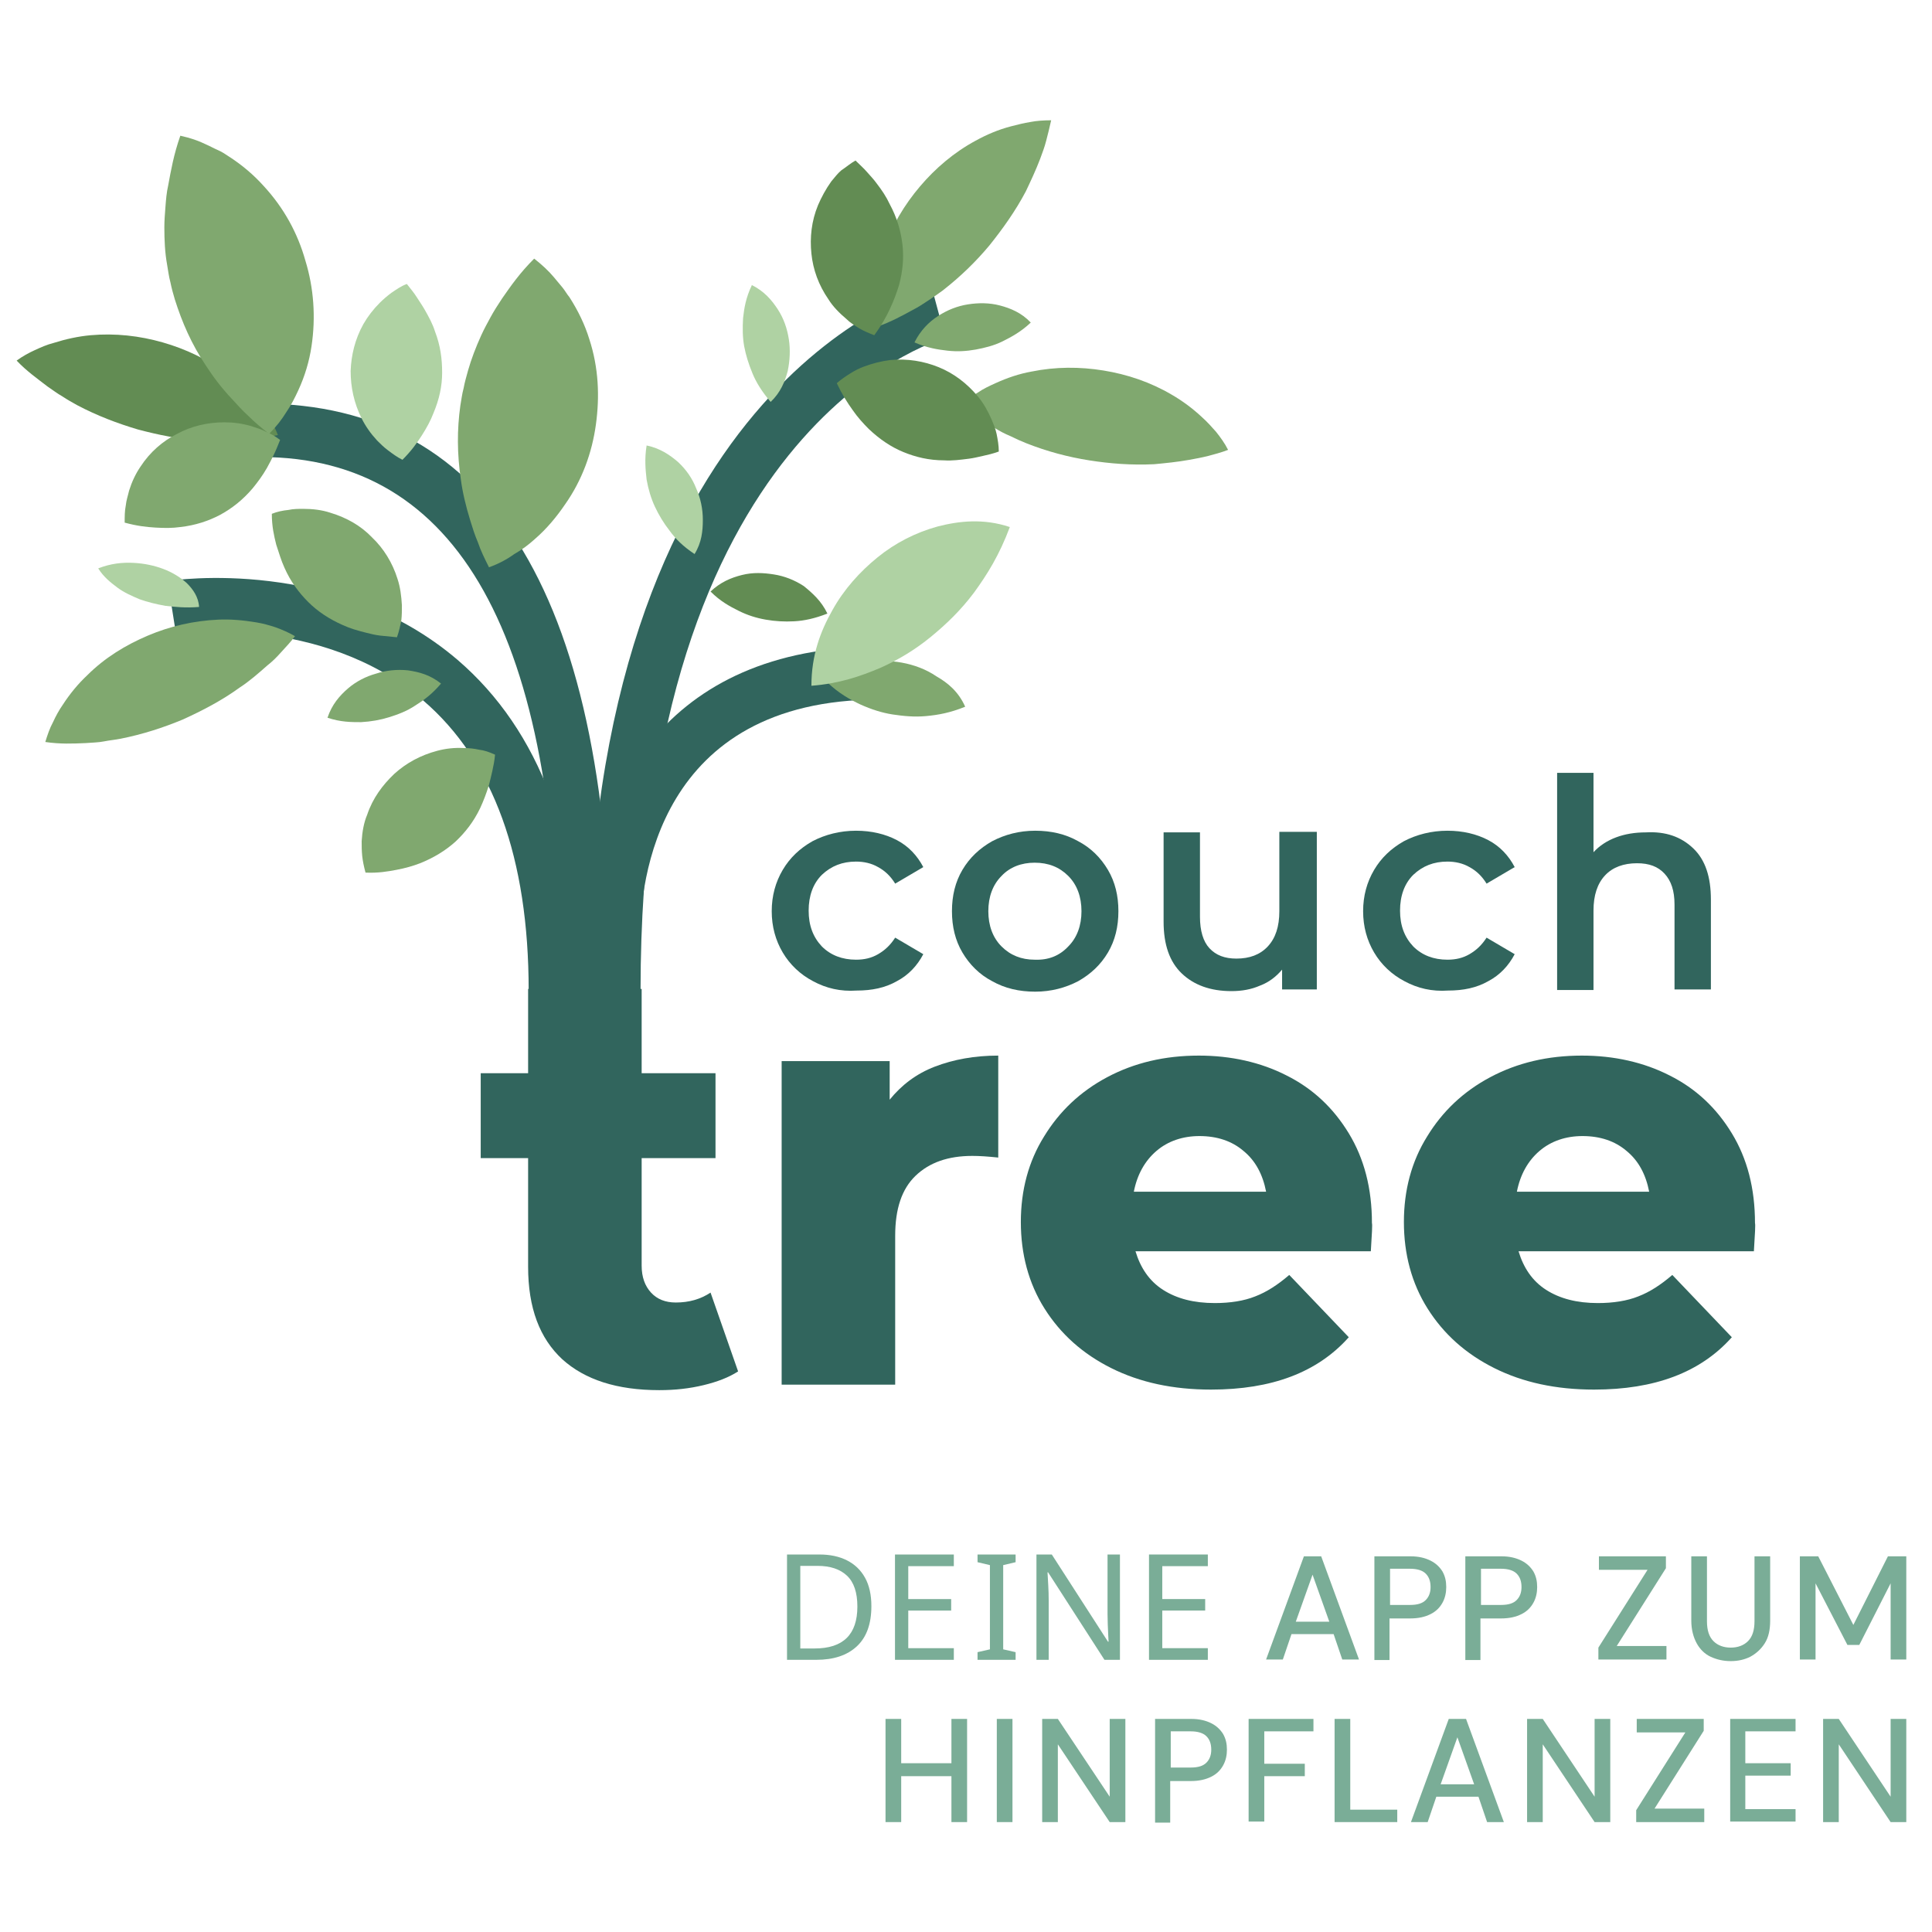
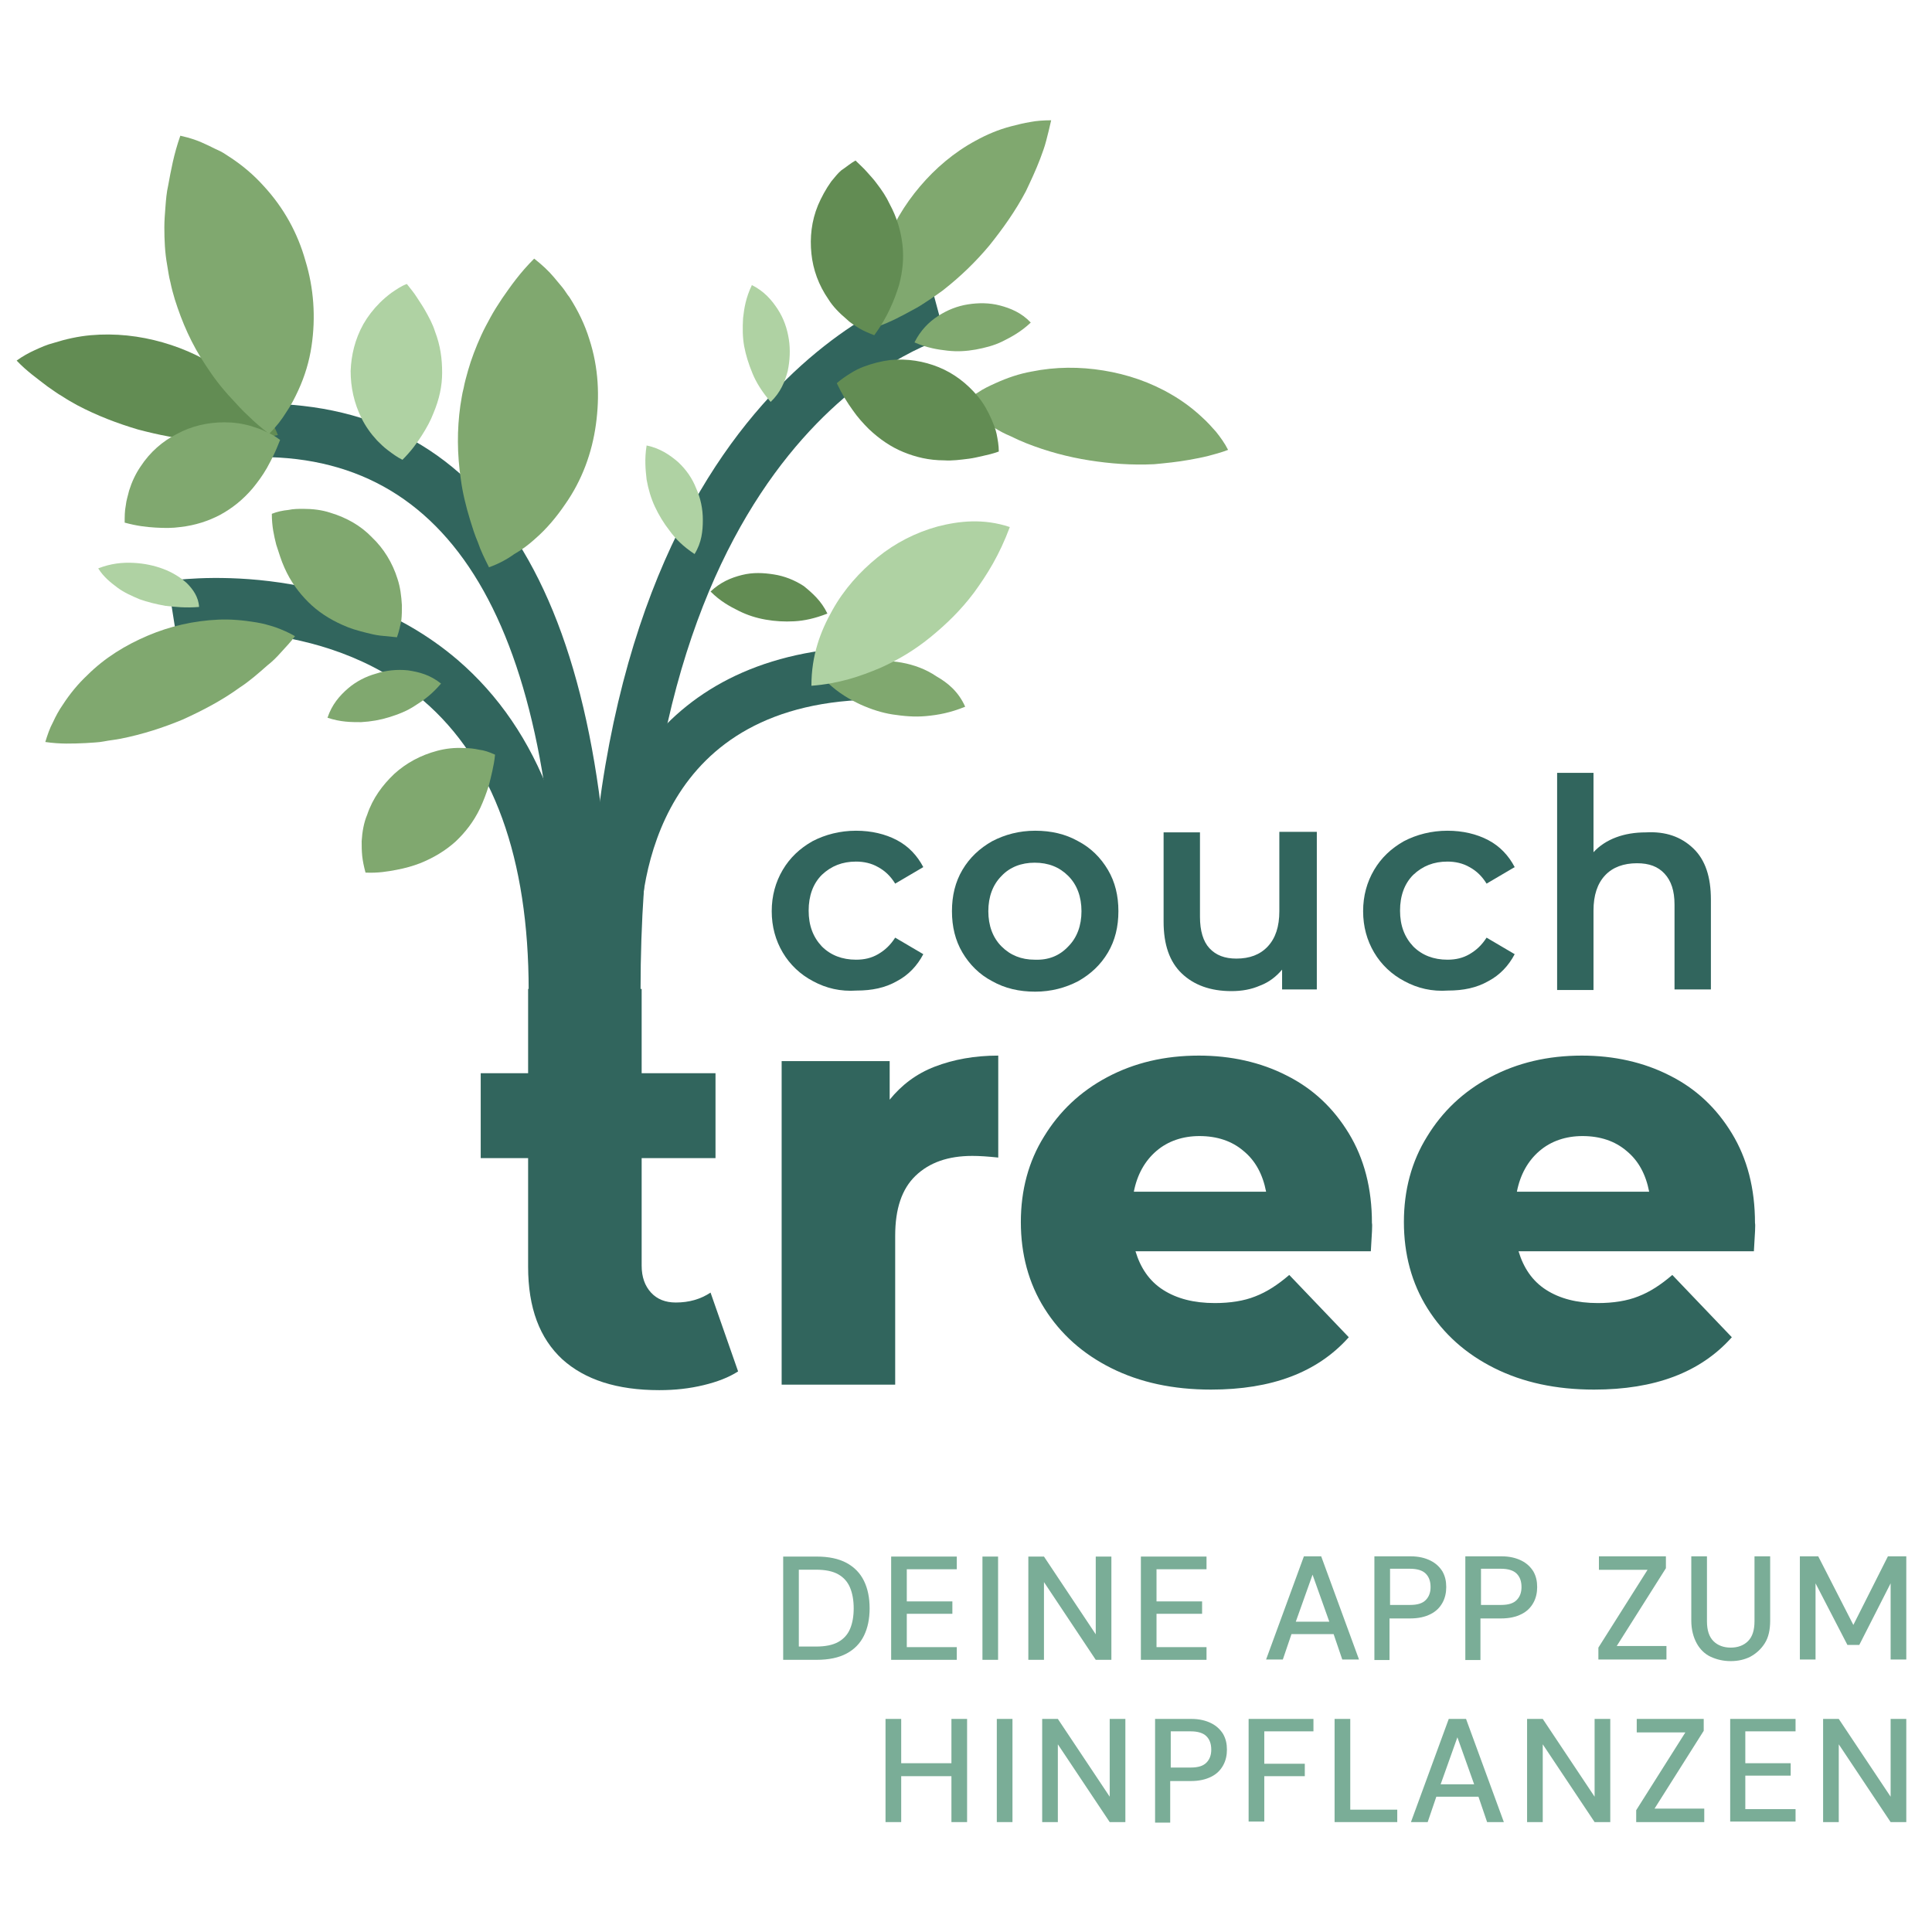
<svg xmlns="http://www.w3.org/2000/svg" version="1.1" x="0px" y="0px" width="1080px" height="1080px" viewBox="0 0 1080 1080" enable-background="new 0 0 1080 1080" xml:space="preserve">
  <g id="Ebene_1">
    <g display="none">
      <path display="inline" fill="#7AAD97" d="M414.281,785.109V744.82h13.078c4.641,0,8.648,0.844,11.602,2.532    c2.953,1.687,5.273,4.007,6.75,6.96s2.32,6.539,2.32,10.758c0,4.008-0.844,7.595-2.32,10.759c-1.477,2.952-3.797,5.273-6.75,6.96    c-2.953,1.688-6.961,2.532-11.602,2.532h-13.078V785.109z M420.399,779.836h6.75c3.586,0,6.539-0.632,8.648-1.687    c2.109-1.266,3.586-2.953,4.641-5.063c0.844-2.32,1.477-4.852,1.477-8.016s-0.422-5.695-1.477-8.016    c-0.844-2.32-2.531-4.008-4.641-5.273s-5.063-1.898-8.648-1.898h-6.75V779.836z" />
      <path display="inline" fill="#7AAD97" d="M458.156,785.109V744.82h6.117v40.289H458.156z" />
      <path display="inline" fill="#7AAD97" d="M476.086,785.109V744.82h25.523v4.852h-19.617v12.445h17.719v4.852h-17.719v13.078    h19.617v4.852h-25.523V785.109z" />
    </g>
    <path fill="#7AAD97" d="M707.754,927.669l21.136-57.676h9.665l21.139,57.676h-9.36l-4.831-14.19h-23.556l-4.83,14.19H707.754z    M724.363,906.53h18.724l-9.363-26.269L724.363,906.53z" />
    <path fill="#7AAD97" d="M768.294,927.669v-57.676h20.233c4.53,0,8.152,0.907,11.171,2.416c3.022,1.511,5.136,3.623,6.647,6.04   c1.51,2.717,2.111,5.436,2.111,8.755c0,3.023-0.602,6.041-2.111,8.76c-1.512,2.717-3.625,4.83-6.647,6.342   c-3.019,1.509-6.641,2.414-11.473,2.414H776.75v23.254h-8.456V927.669z M777.05,897.17h11.176c4.229,0,6.945-0.904,8.757-2.719   c1.812-1.81,2.716-4.224,2.716-7.244c0-3.322-0.904-5.737-2.716-7.548c-1.812-1.815-4.832-2.719-8.757-2.719H777.05V897.17z" />
    <path fill="#7AAD97" d="M819.127,927.669v-57.676h20.231c4.527,0,8.149,0.907,11.171,2.416c3.018,1.511,5.132,3.623,6.644,6.04   c1.509,2.717,2.114,5.436,2.114,8.755c0,3.023-0.605,6.041-2.114,8.76c-1.512,2.717-3.626,4.83-6.644,6.342   c-3.021,1.509-6.644,2.414-11.475,2.414h-11.476v23.254h-8.452V927.669z M827.881,897.17h11.174c4.229,0,6.943-0.904,8.759-2.719   c1.809-1.81,2.716-4.224,2.716-7.244c0-3.322-0.907-5.737-2.716-7.548c-1.815-1.815-4.835-2.719-8.759-2.719h-11.174V897.17z" />
    <g>
      <path fill="#7AAD97" d="M893.506,927.669v-6.643l27.479-43.48h-27.176v-7.553h37.442v6.646l-27.478,43.482h27.784v7.548H893.506z" />
      <path fill="#7AAD97" d="M967.488,928.574c-4.226,0-7.852-0.905-11.171-2.414c-3.321-1.509-6.041-4.226-7.855-7.55    c-1.811-3.319-3.017-7.549-3.017-12.682v-35.936h8.755v36.238c0,5.133,1.21,8.755,3.629,11.174    c2.413,2.414,5.734,3.622,9.659,3.622c3.929,0,7.25-1.208,9.665-3.622c2.414-2.418,3.624-6.041,3.624-11.174v-36.238h8.757v35.936    c0,5.133-0.907,9.362-3.021,12.682c-2.113,3.324-4.828,5.736-8.155,7.55C975.338,927.669,971.716,928.574,967.488,928.574z" />
      <path fill="#7AAD97" d="M1006.14,927.669v-57.676h10.267l19.628,38.352l19.324-38.352h10.27v57.676h-8.758v-42.577l-17.513,34.425    h-6.645l-17.815-34.425v42.577H1006.14z" />
    </g>
    <g>
      <path fill="#7AAD97" d="M495.015,1018.561v-57.676h8.758v24.764h28.082v-24.764h8.756v57.676h-8.756v-25.666h-28.082v25.666    H495.015z" />
      <path fill="#7AAD97" d="M557.221,1018.561v-57.676h8.756v57.676H557.221z" />
      <path fill="#7AAD97" d="M582.585,1018.561v-57.676h8.757l28.991,43.483v-43.483h8.756v57.676h-8.756l-28.991-43.482v43.482    H582.585z" />
      <path fill="#7AAD97" d="M645.698,1018.561v-57.676h20.232c4.527,0,8.15,0.906,11.174,2.416c3.018,1.51,5.132,3.623,6.642,6.039    c1.509,2.717,2.114,5.436,2.114,8.758c0,3.02-0.605,6.037-2.114,8.755c-1.51,2.718-3.624,4.836-6.642,6.342    c-3.023,1.511-6.646,2.418-11.477,2.418h-11.474v23.251h-8.456V1018.561z M654.455,988.065h11.172c4.228,0,6.944-0.907,8.758-2.72    c1.812-1.813,2.716-4.228,2.716-7.247c0-3.322-0.904-5.735-2.716-7.548c-1.813-1.813-4.837-2.717-8.758-2.717h-11.172V988.065z" />
      <path fill="#7AAD97" d="M697.987,1018.561v-57.676h36.235v6.948h-27.478v18.115h22.648v6.946h-22.648v25.364h-8.758V1018.561z" />
      <path fill="#7AAD97" d="M746.046,1018.561v-57.676h8.759v50.731h26.271v6.944H746.046L746.046,1018.561z" />
      <path fill="#7AAD97" d="M788.725,1018.561l21.139-57.676h9.66l21.138,57.676h-9.36l-4.829-14.192h-23.555l-4.833,14.192H788.725z     M805.333,997.425h18.723l-9.363-26.271L805.333,997.425z" />
      <path fill="#7AAD97" d="M853.648,1018.561v-57.676h8.758l28.987,43.483v-43.483h8.758v57.676h-8.758l-28.987-43.482v43.482    H853.648z" />
      <path fill="#7AAD97" d="M914.643,1018.561v-6.643l27.481-43.487h-27.179v-7.546h37.445v6.642l-27.481,43.485h27.783v7.549H914.643    z" />
      <path fill="#7AAD97" d="M967.188,1018.561v-57.676h36.539v6.948h-28.086v17.815h25.366v6.945h-25.366v18.721h28.086v6.944h-36.539    V1018.561z" />
      <path fill="#7AAD97" d="M1019.126,1018.561v-57.676h8.755l28.989,43.483v-43.483h8.758v57.676h-8.758l-28.989-43.482v43.482    H1019.126z" />
    </g>
    <g>
      <path fill="#31655D" d="M325.106,553.729h-29.579c0-73.944-19.718-128.478-58.847-162.061    C179.682,342.681,99.268,354.08,98.344,354.08l-4.621-29.27c3.697-0.616,94.278-13.865,162.06,44.058    C301.69,408.305,325.106,470.542,325.106,553.729z" />
      <path fill="#31655D" d="M358.072,553.729h-29.577c0-337.062,184.551-391.287,192.254-393.444l7.702,28.654    C521.673,190.787,358.072,240.7,358.072,553.729z" />
      <path fill="#31655D" d="M341.743,553.729h-29.578c0-198.108-56.074-298.241-166.374-298.241v-29.886    C275.502,225.602,341.743,335.903,341.743,553.729z" />
      <path fill="#31655D" d="M357.764,524.768h-29.577c0-78.874,42.825-163.293,163.293-163.293v29.577    C367.315,391.052,357.764,493.342,357.764,524.768z" />
      <path fill="#80A86F" d="M587.607,67.24c-0.924,4.313-1.849,7.703-2.772,11.4c-0.926,3.697-2.158,6.778-3.389,10.167    c-2.465,6.469-5.239,12.324-8.012,18.178c-5.854,11.091-12.939,20.951-20.334,30.193c-7.703,9.244-16.33,17.562-26.189,25.264    c-2.464,1.849-5.238,3.698-8.01,5.546c-2.773,1.848-5.547,3.697-8.629,5.238c-6.162,3.389-12.324,6.778-20.334,9.551    c-0.925-4.005-1.233-8.011-1.233-11.708c0-3.698,0-7.703,0.616-11.092c0.924-7.085,2.465-14.172,4.622-20.643    c4.622-13.249,11.708-24.956,20.337-35.124c8.625-10.167,19.1-19.102,31.117-25.572c6.162-3.389,12.633-6.162,19.719-8.011    c3.695-0.924,7.086-1.849,11.091-2.465C579.287,67.548,583.293,67.24,587.607,67.24z" />
      <path fill="#628C53" d="M478.231,89.73c2.465,2.465,4.623,4.314,6.47,6.471c1.849,2.157,3.697,4.005,5.238,6.162    c3.082,4.006,5.546,7.703,7.395,11.708c4.005,7.394,6.162,14.789,7.086,22.183c0.925,7.395,0.308,15.098-1.849,23.107    c-1.232,4.006-2.773,8.319-4.929,12.94c-2.157,4.621-4.621,9.244-8.935,15.097c-3.081-1.231-6.162-2.464-8.626-4.005    c-2.465-1.541-4.93-3.082-6.778-4.93c-4.005-3.389-7.703-7.087-10.167-11.092c-5.546-8.011-8.628-16.637-9.551-25.572    c-0.924-8.935,0-18.178,3.697-27.112c1.849-4.314,4.312-8.936,7.393-13.248c1.85-2.157,3.391-4.314,5.546-6.163    C472.993,93.428,475.458,91.271,478.231,89.73z" />
      <path fill="#628C53" d="M155.343,243.164c-4.005,0.924-8.01,1.541-11.708,2.157c-3.697,0.617-7.086,0.924-10.784,0.924    c-6.778,0.308-13.556,0.308-19.717,0c-12.632-0.616-24.34-3.081-36.048-6.162c-11.4-3.389-22.8-7.703-33.891-13.557    c-2.773-1.541-5.546-3.081-8.319-4.93c-2.773-1.54-5.546-3.697-8.318-5.545c-5.546-4.313-11.401-8.319-17.254-14.48    c3.389-2.465,6.778-4.314,10.167-5.855c3.389-1.54,6.778-3.081,10.476-4.005c6.778-2.157,13.864-3.697,20.642-4.313    c13.865-1.231,27.421,0.309,40.361,4.006c12.94,3.697,25.264,9.551,36.356,17.87c5.545,4.005,10.783,8.935,15.405,14.48    c2.465,2.773,4.622,5.854,6.778,8.935C151.953,235.77,153.802,239.159,155.343,243.164z" />
      <path fill="#80A86F" d="M686.506,251.483c-4.004,1.541-7.702,2.465-11.093,3.39c-3.697,0.924-7.084,1.541-10.474,2.156    c-6.779,1.233-13.249,1.85-19.719,2.465c-12.633,0.616-24.648-0.308-36.355-2.156c-11.709-1.849-23.417-4.93-35.123-9.552    c-3.081-1.232-5.854-2.465-8.936-4.005c-3.081-1.232-5.854-2.772-8.936-4.622c-6.16-3.389-12.323-7.086-18.793-12.632    c3.081-2.773,6.161-5.237,9.551-7.086c3.082-2.157,6.471-3.697,9.859-5.237c6.778-3.081,13.247-5.238,20.025-6.471    c13.557-2.773,27.113-2.773,40.361-0.616c13.249,2.157,26.19,6.47,38.205,13.557c5.854,3.388,11.708,7.702,16.945,12.631    c2.772,2.465,5.238,5.238,7.703,8.011C682.194,244.397,684.658,247.786,686.506,251.483z" />
      <path fill="#80A86F" d="M164.894,355.621c-2.465,3.389-5.238,6.162-7.703,8.935c-2.465,2.773-4.93,5.238-7.703,7.395    c-5.238,4.621-10.168,8.935-15.405,12.324c-10.167,7.395-20.95,12.939-31.734,17.87c-11.091,4.622-22.491,8.319-34.815,10.783    c-3.081,0.617-6.47,0.926-9.551,1.542c-3.081,0.617-6.47,0.617-10.167,0.924c-7.086,0.308-14.172,0.617-22.491-0.616    c1.232-4.005,2.464-7.702,4.313-11.091c1.541-3.389,3.39-6.778,5.546-9.859c4.005-6.162,8.626-11.708,13.557-16.329    c9.859-9.859,21.566-16.946,33.89-22.184c12.325-5.238,25.573-8.319,39.438-8.935c6.778-0.308,13.865,0.309,21.258,1.541    c3.697,0.616,7.086,1.542,10.784,2.772C157.499,351.924,161.196,353.464,164.894,355.621z" />
      <path fill="#80A86F" d="M156.575,245.938c-1.232,3.081-2.465,6.162-3.697,8.626c-1.232,2.464-2.465,4.93-3.697,7.087    c-2.465,4.313-5.238,8.01-8.011,11.399c-5.546,6.47-11.4,11.091-18.178,14.788c-6.47,3.39-13.864,5.855-22.183,6.778    c-4.313,0.617-8.626,0.617-13.864,0.308c-5.237-0.308-10.476-0.924-17.253-2.773c0-3.389,0-6.47,0.616-9.551    c0.309-3.081,1.233-5.545,1.849-8.319c1.541-4.929,3.697-9.551,6.47-13.557c5.238-8.01,12.324-14.172,20.335-18.178    c8.01-4.313,16.945-6.47,26.496-6.47c4.93,0,9.859,0.617,15.097,2.157c2.465,0.924,5.238,1.54,8.011,3.081    C151.029,242.24,153.802,243.781,156.575,245.938z" />
      <path fill="#628C53" d="M558.338,252.407c-3.39,1.233-6.163,1.849-8.936,2.465c-2.773,0.616-5.238,1.232-7.703,1.541    c-4.929,0.616-9.551,1.232-13.865,0.925c-8.626,0-16.021-1.849-22.799-4.622c-6.777-2.773-13.248-7.086-19.41-12.941    c-3.081-3.08-6.162-6.47-8.935-10.476c-3.081-4.313-5.853-8.625-8.935-15.096c2.464-2.157,5.238-4.006,7.702-5.546    c2.465-1.54,4.93-2.772,7.396-3.697c4.929-1.848,9.858-3.08,14.788-3.697c9.551-0.924,18.794,0.617,27.113,4.006    c8.318,3.389,15.712,8.935,21.875,16.329c3.082,3.698,5.546,8.011,7.702,12.94c0.925,2.465,2.157,4.93,2.773,8.011    C557.721,245.63,558.338,249.018,558.338,252.407z" />
      <path fill="#AFD2A3" d="M227.438,158.745c2.157,2.772,4.005,4.929,5.546,7.395c1.541,2.464,3.081,4.621,4.313,6.778    c2.465,4.314,4.622,8.319,5.854,12.324c3.081,8.011,4.005,15.405,4.005,23.107c0,7.395-1.541,14.789-4.93,22.8    c-1.541,4.005-3.697,8.01-6.47,12.325c-2.772,4.313-5.854,8.626-10.784,13.555c-3.081-1.54-5.546-3.388-8.01-5.237    c-2.465-1.849-4.313-3.697-6.162-5.546c-3.697-4.005-6.47-8.01-8.627-12.324c-4.313-8.626-6.161-17.562-6.161-26.497    c0.308-8.935,2.464-17.87,7.086-26.188c2.464-4.314,5.546-8.319,9.243-12.016c1.849-1.849,4.005-3.697,6.47-5.546    C221.584,161.827,224.049,159.977,227.438,158.745z" />
      <path fill="#80A86F" d="M276.734,421.862c-0.308,3.389-0.924,6.47-1.541,9.243c-0.616,2.773-1.232,5.238-1.848,7.703    c-1.541,4.929-3.082,8.935-4.93,12.94c-3.698,7.702-8.319,13.557-13.865,18.794c-5.546,4.93-12.016,8.936-19.718,12.016    c-4.005,1.541-8.319,2.773-13.249,3.698c-4.929,0.924-10.167,1.849-17.253,1.54c-0.924-3.389-1.541-6.469-1.849-9.242    c-0.308-3.082-0.308-5.854-0.308-8.319c0.308-5.238,1.233-10.476,3.081-14.789c3.081-9.243,8.627-16.637,15.097-22.8    c6.777-6.162,14.789-10.475,24.031-12.94c4.622-1.232,9.552-1.848,15.097-1.541c2.773,0,5.546,0.309,8.319,0.925    C270.572,419.397,273.345,420.322,276.734,421.862z" />
      <path fill="#628C53" d="M462.518,342.989c-7.086,2.772-12.94,4.005-18.486,4.313c-5.546,0.309-10.783,0-16.021-0.924    c-5.237-0.924-10.167-2.464-15.096-4.929c-4.93-2.464-10.167-5.238-15.714-10.784c5.546-5.238,11.399-7.703,17.562-9.244    c6.162-1.54,12.016-1.231,17.87-0.307s11.4,3.081,16.638,6.469C454.199,331.589,459.129,335.903,462.518,342.989z" />
      <path fill="#80A86F" d="M539.543,395.057c-8.318,3.39-15.096,4.622-21.875,5.238c-6.47,0.616-12.632,0-18.794-0.924    c-5.854-0.924-11.708-2.773-17.87-5.546c-5.854-2.773-12.016-6.162-18.486-12.323c6.47-6.162,13.557-8.935,20.643-10.784    c7.086-1.541,14.173-1.541,20.95-0.308c6.779,1.231,13.557,3.697,19.411,7.702C529.991,381.809,535.845,386.739,539.543,395.057z" />
      <path fill="#AFD2A3" d="M430.784,224.678c-4.93-5.854-8.011-10.784-10.167-16.021c-2.158-5.238-3.698-10.167-4.622-15.097    c-0.924-5.237-0.924-10.167-0.616-15.713c0.616-5.546,1.54-11.4,4.929-18.486c6.779,3.389,11.091,8.319,14.481,13.557    c3.389,5.238,5.237,10.784,6.162,16.637c0.924,5.855,0.616,12.017-0.617,17.87C438.795,213.279,436.33,219.441,430.784,224.678z" />
      <path fill="#80A86F" d="M576.206,180.312c-5.545,5.238-10.783,8.011-15.712,10.476c-4.93,2.465-10.167,3.697-15.098,4.622    c-5.237,0.924-10.167,1.232-15.712,0.616c-5.546-0.616-11.4-1.541-18.487-4.621c3.389-6.779,8.011-11.4,13.249-14.789    s10.783-5.545,16.637-6.471c5.854-0.924,12.017-0.924,17.869,0.617C564.807,172.302,570.97,174.766,576.206,180.312z" />
      <path fill="#AFD2A3" d="M564.498,294.617c-5.854,15.713-12.632,26.497-20.025,36.664c-7.395,9.859-15.405,17.562-24.032,24.647    c-8.626,7.087-18.178,12.94-28.653,17.562c-11.092,4.622-22.492,8.627-38.205,9.859c0-16.945,4.929-30.193,11.708-42.209    c6.47-11.708,15.404-21.567,25.264-29.578c9.859-8.011,21.259-13.864,33.583-17.253    C536.154,291.228,549.711,289.688,564.498,294.617z" />
      <path fill="#AFD2A3" d="M111.284,339.291c-7.703,0.617-13.249,0-18.794-0.616c-5.237-0.924-10.167-2.157-14.481-3.697    c-4.313-1.849-8.626-3.697-12.324-6.47c-3.697-2.773-7.702-5.854-10.783-10.784c7.086-2.773,13.557-3.389,19.719-3.081    c6.162,0.308,11.707,1.54,16.637,3.389c4.93,1.848,9.551,4.621,13.248,8.01C107.895,329.432,110.976,333.746,111.284,339.291z" />
      <path fill="#80A86F" d="M246.54,382.117c-4.93,5.854-9.551,9.243-14.481,12.324c-4.621,3.081-9.551,4.929-14.48,6.47    c-4.93,1.541-10.167,2.465-15.713,2.773c-5.546,0-11.4,0-18.794-2.464c2.465-7.395,6.778-12.325,11.399-16.33    c4.621-4.005,10.167-6.778,15.713-8.319c5.546-1.848,11.708-2.464,17.87-1.848C234.216,375.647,240.378,377.188,246.54,382.117z" />
      <path fill="#AFD2A3" d="M388.266,309.714c-6.47-4.313-10.476-8.318-13.864-12.94c-3.39-4.313-6.162-8.935-8.319-13.556    c-2.157-4.622-3.697-9.86-4.621-15.098c-0.616-5.545-1.233-11.399,0-19.102c7.394,1.541,12.94,5.238,17.562,9.243    c4.622,4.313,8.011,9.243,10.167,14.789c2.464,5.545,3.697,11.399,3.697,17.562C392.887,296.774,392.272,303.243,388.266,309.714z    " />
      <path fill="#80A86F" d="M221.892,356.237c-3.39-0.309-6.471-0.616-9.243-0.924c-2.773-0.308-5.237-0.924-7.702-1.541    c-4.93-1.233-9.244-2.465-13.249-4.313c-7.703-3.39-14.172-7.703-19.41-12.941s-9.859-11.4-13.249-19.103    c-1.848-4.005-3.081-8.318-4.621-12.94c-1.232-4.93-2.465-10.167-2.465-17.253c3.081-1.232,6.162-1.849,9.243-2.157    c2.773-0.616,5.854-0.616,8.319-0.616c5.237,0,10.475,0.616,15.097,2.157c9.243,2.773,17.254,7.395,23.416,13.864    c6.47,6.163,11.399,14.173,14.173,23.108c1.541,4.622,2.157,9.55,2.465,14.789c0,2.773,0,5.546-0.308,8.319    C223.741,349.767,223.124,352.848,221.892,356.237z" />
      <path fill="#80A86F" d="M150.413,242.548c-4.313-3.389-8.01-6.47-11.399-9.859c-3.39-3.081-6.47-6.469-9.244-9.551    c-5.854-6.162-10.475-12.323-14.48-18.485c-8.319-12.324-13.557-24.648-17.562-37.28c-0.925-3.081-1.849-6.47-2.466-9.551    c-0.923-3.39-1.232-6.47-1.848-9.859c-1.232-6.778-1.541-13.865-1.541-20.951c0-3.698,0.308-7.395,0.616-11.401    c0.308-4.004,0.616-8.01,1.54-12.015c1.541-8.319,3.082-17.254,6.778-27.729c5.546,1.232,10.167,2.773,14.481,4.931    c2.156,0.924,4.313,2.156,6.47,3.081c2.156,0.924,4.005,2.156,5.854,3.389c7.703,4.929,14.172,10.475,19.719,16.637    c11.399,12.324,19.102,26.497,23.415,41.901c4.622,15.097,5.854,31.427,3.389,47.755c-1.232,8.319-3.697,16.637-7.394,24.648    c-1.848,4.005-4.006,8.319-6.778,12.324C157.499,234.537,154.419,238.543,150.413,242.548z" />
      <path fill="#80A86F" d="M273.345,317.108c-2.464-4.93-4.622-9.243-6.163-13.865c-1.848-4.313-3.081-8.318-4.313-12.323    c-2.464-8.011-4.313-15.713-5.237-22.8c-2.157-14.48-2.157-28.037-0.309-41.285c0.616-3.389,0.924-6.47,1.849-9.859    c0.616-3.389,1.541-6.47,2.464-9.859c1.848-6.47,4.313-12.94,7.395-19.719c1.541-3.389,3.389-6.778,5.238-10.167    c1.849-3.39,4.005-6.778,6.47-10.476c4.93-7.087,9.859-14.173,17.87-22.183c4.313,3.389,8.01,6.778,11.092,10.475    c1.54,1.848,3.081,3.697,4.621,5.546c1.541,1.848,2.465,3.697,4.005,5.546c4.93,7.702,8.626,15.405,11.091,23.415    c5.237,16.022,5.854,32.042,3.697,47.756c-2.156,15.713-7.702,31.118-17.253,44.675c-4.622,6.778-10.167,13.556-16.945,19.41    c-3.39,3.081-7.086,5.853-11.4,8.318C283.204,312.795,278.583,315.26,273.345,317.108z" />
      <path fill="#31655D" d="M412.606,766.625c-5.237,3.39-11.708,5.854-19.41,7.703c-7.702,1.85-15.713,2.772-24.648,2.772    c-23.724,0-41.594-5.853-54.226-17.253c-12.632-11.708-19.102-28.654-19.102-51.761v-60.695h-26.498v-47.448h26.498v-47.139    h63.468v47.139h41.285v47.448h-41.285v60.079c0,6.471,1.848,11.4,5.237,15.097c3.389,3.698,8.011,5.545,13.864,5.545    c7.395,0,13.865-1.847,19.411-5.545L412.606,766.625z" />
      <g>
        <g>
          <path fill="#31655D" d="M454.507,548.492c-7.085-3.698-12.939-9.244-16.945-16.022c-4.005-6.777-6.162-14.479-6.162-23.107      c0-8.627,2.157-16.331,6.162-23.108c4.006-6.777,9.551-12.014,16.638-16.02c7.086-3.699,15.405-5.855,24.34-5.855      c8.626,0,16.329,1.849,22.799,5.239c6.471,3.389,11.4,8.626,14.789,15.095l-15.713,9.243c-2.467-4.005-5.547-7.087-9.553-9.243      c-3.697-2.156-8.01-3.081-12.324-3.081c-7.703,0-13.865,2.466-19.103,7.395c-4.93,4.929-7.393,11.707-7.393,20.026      c0,8.319,2.464,14.788,7.393,20.026c4.931,4.929,11.4,7.395,19.103,7.395c4.622,0,8.627-0.924,12.324-3.081      c3.697-2.157,6.778-4.929,9.553-9.244l15.713,9.244c-3.389,6.47-8.318,11.708-14.789,15.097      c-6.471,3.696-13.864,5.237-22.491,5.237C469.912,554.345,461.902,552.496,454.507,548.492z" />
          <path fill="#31655D" d="M554.64,548.492c-7.086-3.698-12.632-9.244-16.638-16.022c-4.005-6.777-5.854-14.479-5.854-23.107      c0-8.627,1.848-16.331,5.854-23.108c4.006-6.777,9.552-12.014,16.638-16.02c7.086-3.699,15.096-5.855,24.032-5.855      c8.935,0,16.945,1.849,24.03,5.855c7.088,3.696,12.634,9.243,16.639,16.02c4.005,6.777,5.854,14.48,5.854,23.108      c0,8.628-1.849,16.33-5.854,23.107c-4.005,6.778-9.551,12.016-16.639,16.022c-7.085,3.696-15.096,5.854-24.03,5.854      C569.736,554.345,561.726,552.496,554.64,548.492z M597.156,529.08c4.932-4.929,7.396-11.707,7.396-19.717      c0-8.01-2.464-14.789-7.396-19.717c-4.929-4.931-11.091-7.395-18.793-7.395c-7.394,0-13.865,2.464-18.486,7.395      c-4.929,4.93-7.394,11.707-7.394,19.717c0,8.011,2.465,14.789,7.394,19.717c4.93,4.929,11.093,7.395,18.486,7.395      C586.066,536.783,592.228,534.319,597.156,529.08z" />
          <path fill="#31655D" d="M736.11,465.613v87.5H716.7v-11.092c-3.389,4.006-7.395,7.086-12.324,8.936      c-4.929,2.156-10.168,3.081-16.021,3.081c-11.709,0-20.951-3.39-27.729-9.86c-6.78-6.469-10.168-16.02-10.168-28.961v-49.912      h20.334v47.14c0,8.011,1.849,13.863,5.238,17.561c3.697,4.004,8.627,5.854,15.096,5.854c7.395,0,13.249-2.158,17.562-6.779      c4.314-4.621,6.471-11.09,6.471-19.717v-44.367h20.95V465.613z" />
          <path fill="#31655D" d="M785.098,548.492c-7.086-3.698-12.94-9.244-16.945-16.022c-4.005-6.777-6.161-14.479-6.161-23.107      c0-8.627,2.156-16.331,6.161-23.108c4.005-6.777,9.552-12.014,16.636-16.02c7.087-3.699,15.405-5.855,24.34-5.855      c8.627,0,16.329,1.849,22.8,5.239c6.471,3.389,11.399,8.626,14.789,15.095l-15.713,9.243c-2.465-4.005-5.547-7.087-9.552-9.243      c-3.697-2.156-8.01-3.081-12.324-3.081c-7.702,0-13.863,2.466-19.101,7.395c-4.931,4.929-7.395,11.707-7.395,20.026      c0,8.319,2.464,14.788,7.395,20.026c4.929,4.929,11.398,7.395,19.101,7.395c4.622,0,8.627-0.924,12.324-3.081      c3.697-2.157,6.778-4.929,9.552-9.244l15.713,9.244c-3.39,6.47-8.318,11.708-14.789,15.097      c-6.471,3.696-13.864,5.237-22.492,5.237C800.503,554.345,792.492,552.496,785.098,548.492z" />
          <path fill="#31655D" d="M946.542,474.24c6.779,6.47,9.86,16.021,9.86,28.653v50.221h-20.336v-47.446      c0-7.702-1.849-13.25-5.545-17.255c-3.697-4.006-8.627-5.853-15.405-5.853c-7.395,0-13.556,2.156-17.87,6.777      c-4.314,4.622-6.47,11.094-6.47,19.719v44.366h-20.334V432.03h20.334v44.367c3.39-3.698,7.702-6.471,12.632-8.319      c4.93-1.849,10.475-2.773,16.638-2.773C931.138,464.688,939.765,467.769,946.542,474.24z" />
        </g>
        <path fill="#31655D" d="M522.597,596.246c10.475-4.005,22.184-6.161,35.432-6.161v56.999c-5.854-0.617-10.476-0.925-14.481-0.925     c-13.557,0-24.031,3.696-31.734,11.092c-7.704,7.395-11.4,18.485-11.4,33.583v83.187h-63.469V593.164h60.388v21.569     C503.804,606.721,512.122,600.253,522.597,596.246z" />
        <path fill="#31655D" d="M766.304,699.46H634.745c2.773,9.244,7.702,16.638,15.405,21.567c7.702,4.93,17.254,7.394,28.962,7.394     c8.624,0,16.326-1.231,22.489-3.696c6.472-2.466,12.633-6.47,19.104-12.017l33.273,34.816     c-17.563,19.718-43.135,29.268-77.025,29.268c-21.257,0-39.743-4.004-55.766-12.015c-16.021-8.011-28.345-19.104-37.281-33.275     c-8.934-14.173-13.246-30.5-13.246-48.371c0-17.869,4.313-33.89,12.938-47.755c8.628-14.172,20.335-25.265,35.433-33.275     c15.097-8.01,32.041-12.016,51.144-12.016c17.87,0,34.508,3.697,48.988,11.091c14.788,7.395,26.188,18.179,34.815,32.352     c8.626,14.172,12.941,30.81,12.941,50.22C767.229,684.363,766.92,689.6,766.304,699.46z M646.452,643.385     c-6.47,5.547-10.783,13.249-12.633,22.8h73.943c-1.849-9.551-5.853-17.253-12.632-22.8c-6.47-5.545-14.787-8.318-24.647-8.318     C661.242,635.067,652.923,637.84,646.452,643.385z" />
        <path fill="#31655D" d="M980.434,699.46h-131.56c2.774,9.244,7.703,16.638,15.405,21.567s17.254,7.394,28.962,7.394     c8.625,0,16.327-1.231,22.49-3.696c6.472-2.466,12.633-6.47,19.104-12.017l33.272,34.816     c-17.563,19.718-43.134,29.268-77.024,29.268c-21.258,0-39.743-4.004-55.766-12.015s-28.346-19.104-37.28-33.275     c-8.936-14.173-13.249-30.5-13.249-48.371c0-17.869,4.313-33.89,12.942-47.755c8.624-14.172,20.334-25.265,35.43-33.275     c15.099-8.01,32.043-12.016,51.146-12.016c17.87,0,34.508,3.697,48.988,11.091c14.787,7.395,26.188,18.179,34.813,32.352     c8.627,14.172,12.941,30.81,12.941,50.22C981.358,684.363,981.049,689.6,980.434,699.46z M860.583,643.385     c-6.472,5.547-10.784,13.249-12.635,22.8h73.945c-1.85-9.551-5.854-17.253-12.633-22.8c-6.471-5.545-14.787-8.318-24.647-8.318     C875.371,635.067,867.053,637.84,860.583,643.385z" />
      </g>
    </g>
-     <rect x="431.95" y="868.483" fill="none" width="255.532" height="60.999" />
-     <text transform="matrix(1 0 0 1 431.95 927.8503)">
-       <tspan x="0" y="0" fill="#7AAD97" font-family="'DMSans-Medium'" font-size="82.457" letter-spacing="2">D</tspan>
-       <tspan x="60.357" y="0" fill="#7AAD97" font-family="'DMSans-Medium'" font-size="82.457" letter-spacing="5">EI</tspan>
-       <tspan x="139.433" y="0" fill="#7AAD97" font-family="'DMSans-Medium'" font-size="82.457" letter-spacing="4">N</tspan>
-       <tspan x="202.346" y="0" fill="#7AAD97" font-family="'DMSans-Medium'" font-size="82.457" letter-spacing="5">E</tspan>
-     </text>
+     <g>
+       <path fill="#7AAD97" d="M437.804,927.85v-57.72h18.718c6.761,0,12.327,1.183,16.698,3.545c4.37,2.364,7.613,5.704,9.729,10.019    c2.116,4.316,3.175,9.441,3.175,15.379c0,5.883-1.059,10.98-3.175,15.296c-2.117,4.315-5.359,7.642-9.729,9.977    c-4.371,2.338-9.937,3.505-16.698,3.505H437.804z M446.545,920.429h9.647c5.222,0,9.359-0.852,12.41-2.557    c3.051-1.703,5.249-4.149,6.596-7.339c1.347-3.188,2.021-7.009,2.021-11.461c0-4.453-0.674-8.3-2.021-11.544    c-1.348-3.243-3.545-5.731-6.596-7.463c-3.051-1.731-7.188-2.597-12.41-2.597h-9.647V920.429z" />
+       <path fill="#7AAD97" d="M498.162,927.85v-57.72h36.693v7.091h-27.953v17.976h25.479v6.927h-25.479v18.635h27.953v7.092H498.162z" />
+       <path fill="#7AAD97" d="M549.195,927.85v-57.72h8.74v57.72H549.195z" />
+       <path fill="#7AAD97" d="M574.846,927.85v-57.72h8.74l28.942,43.455v-43.455h8.74v57.72h-8.74l-28.942-43.455v43.455H574.846z" />
+       <path fill="#7AAD97" d="M637.759,927.85v-57.72h36.693v7.091h-27.953v17.976h25.479v6.927h-25.479v18.635h27.953v7.092H637.759z" />
+     </g>
  </g>
  <g id="Ebene_2">
</g>
</svg>
